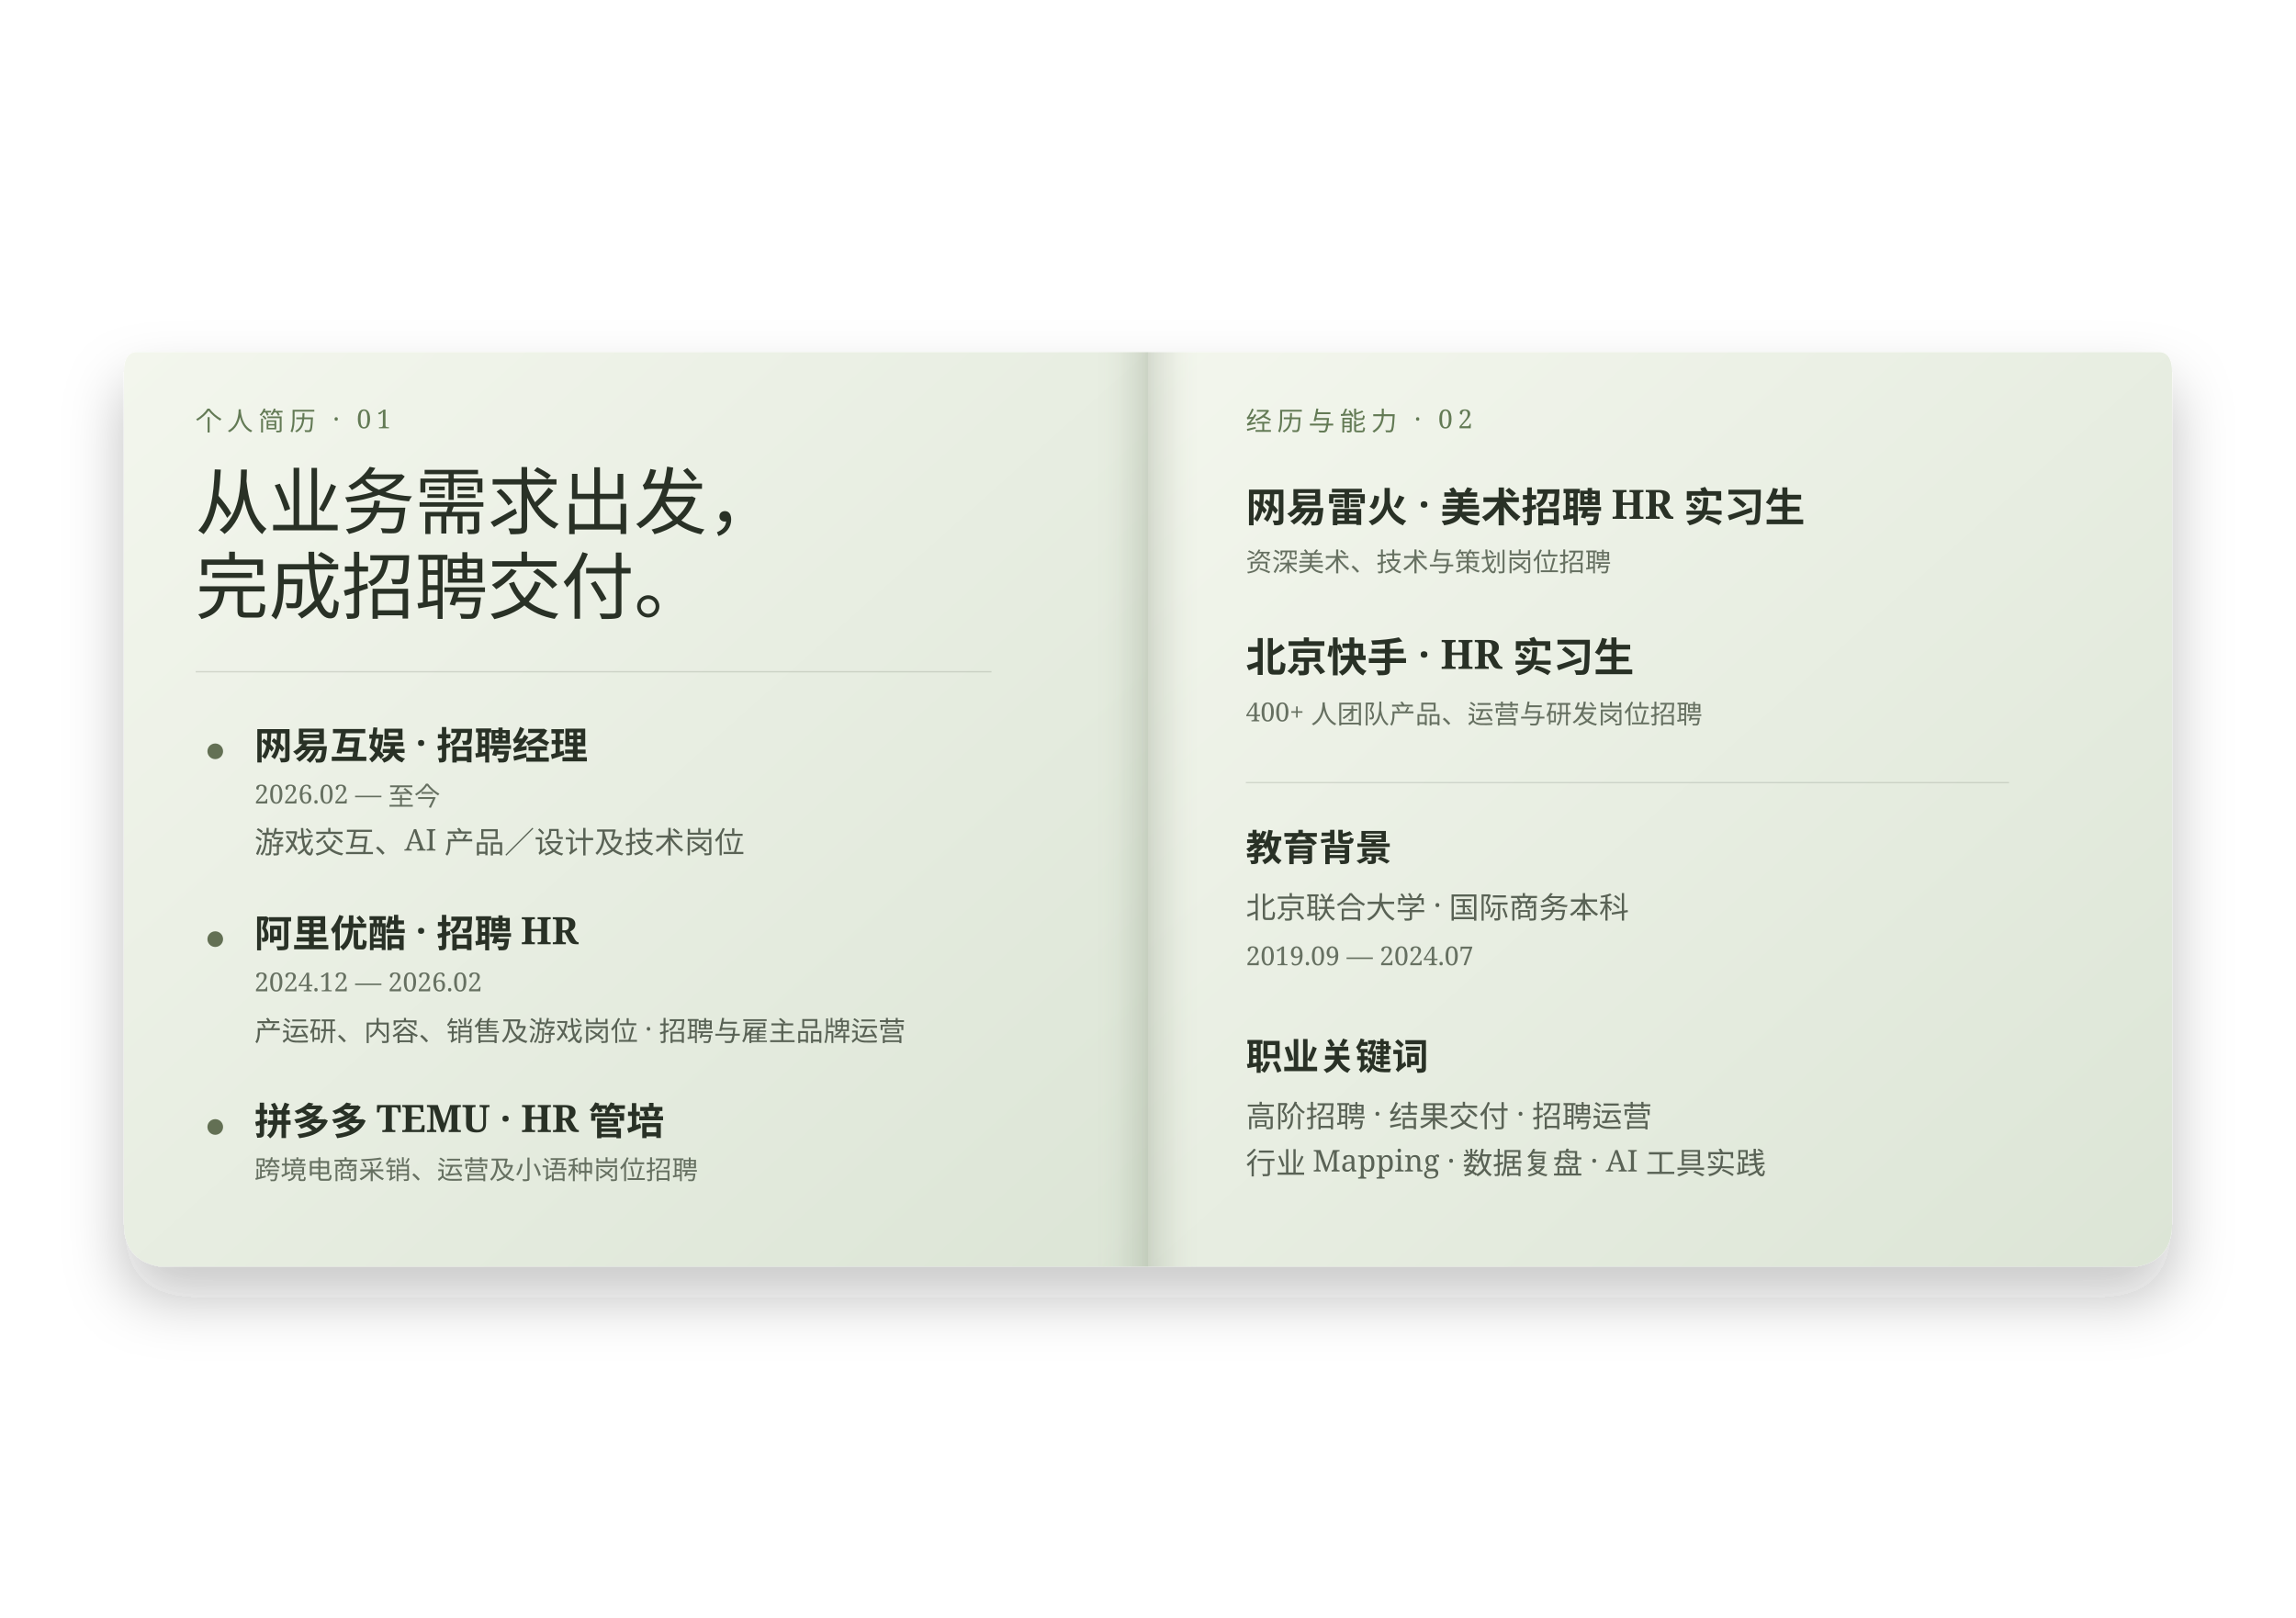
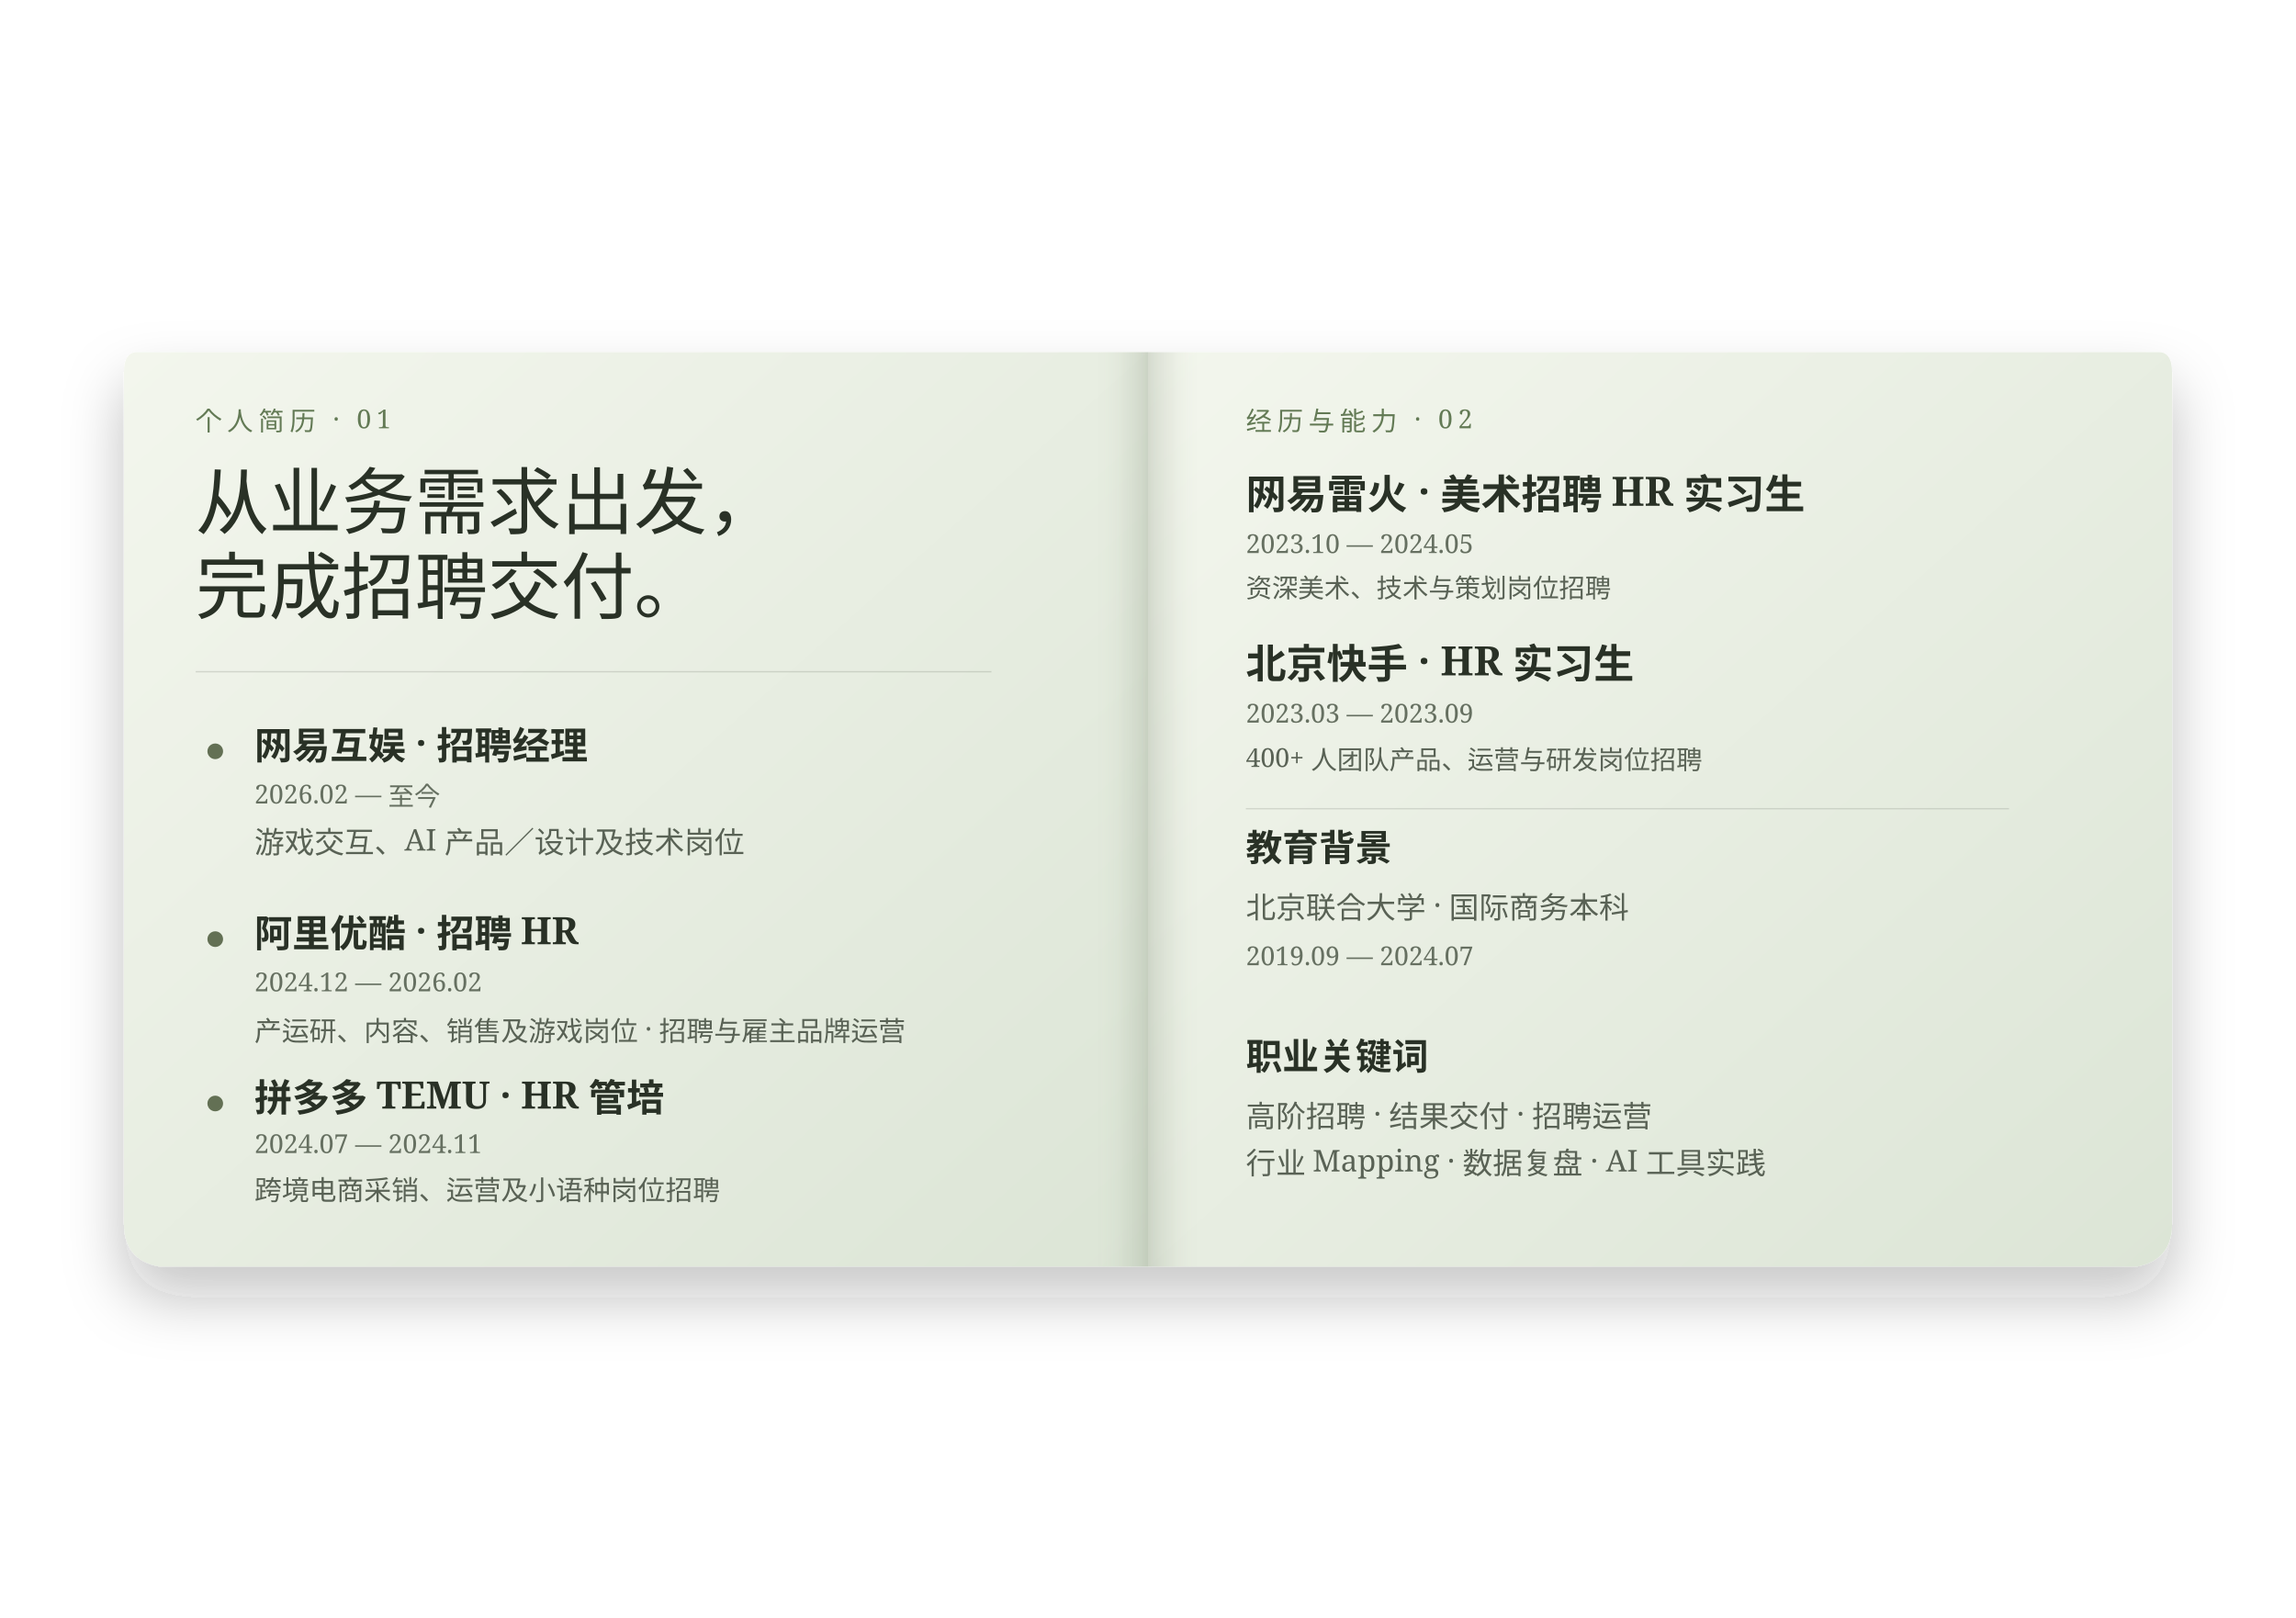
<svg xmlns="http://www.w3.org/2000/svg" width="1760" height="1240" viewBox="0 0 1760 1240">
  <defs>
    <filter id="s" x="-20%" y="-30%" width="140%" height="170%">
      <feDropShadow dx="0" dy="24" stdDeviation="22" flood-color="#20271d" flood-opacity=".25" />
    </filter>
    <linearGradient id="p" x1="0" y1="0" x2="1" y2="1">
      <stop stop-color="#f3f6ed" />
      <stop offset="1" stop-color="#dce5d6" />
    </linearGradient>
    <linearGradient id="g">
      <stop stop-color="#c8d3c2" stop-opacity="0" />
      <stop offset=".5" stop-color="#68765f" stop-opacity=".22" />
      <stop offset="1" stop-color="#c8d3c2" stop-opacity="0" />
    </linearGradient>
  </defs>
  <g filter="url(#s)">
    <path d="M105 270Q95 270 95 286V938Q95 966 122 971H880V270Z" fill="url(#p)" />
    <path d="M880 270H1655Q1665 270 1665 286V938Q1665 966 1638 971H880Z" fill="url(#p)" />
  </g>
  <text x="150" y="330" fill="#637a55" font-size="20" letter-spacing="4" font-family="Newsreader, STSong, serif">个人简历 · 01</text>
  <text x="150" y="405" fill="#293126" font-size="56" font-family="Instrument Serif, STSong, serif">从业务需求出发，</text>
  <text x="150" y="470" fill="#293126" font-size="56" font-family="Instrument Serif, STSong, serif">完成招聘交付。</text>
  <line x1="150" y1="515" x2="760" y2="515" stroke="#293126" stroke-opacity=".15" />
  <g font-family="Newsreader, STSong, serif">
    <circle cx="165" cy="576" r="6" fill="#637054" />
    <text x="195" y="582" fill="#293126" font-size="29" font-weight="600">网易互娱 · 招聘经理</text>
    <text x="195" y="616" fill="#667061" font-size="20">2026.02 — 至今</text>
    <text x="195" y="654" fill="#596255" font-size="23">游戏交互、AI 产品／设计及技术岗位</text>
    <circle cx="165" cy="720" r="6" fill="#637054" />
    <text x="195" y="726" fill="#293126" font-size="29" font-weight="600">阿里优酷 · 招聘 HR</text>
    <text x="195" y="760" fill="#667061" font-size="20">2024.12 — 2026.02</text>
    <text x="195" y="798" fill="#596255" font-size="21">产运研、内容、销售及游戏岗位 · 招聘与雇主品牌运营</text>
-     <circle cx="165" cy="864" r="6" fill="#637054" />
-     <text x="195" y="870" fill="#293126" font-size="29" font-weight="600">拼多多 TEMU · HR 管培</text>
-     <text x="195" y="904" fill="#667061" font-size="20">跨境电商采销、运营及小语种岗位招聘</text>
+     <circle cx="165" cy="846" r="6" fill="#637054" />
+     <text x="195" y="852" fill="#293126" font-size="29" font-weight="600">拼多多 TEMU · HR 管培</text>
+     <text x="195" y="884" fill="#667061" font-size="20">2024.07 — 2024.11</text>
+     <text x="195" y="920" fill="#596255" font-size="21">跨境电商采销、运营及小语种岗位招聘</text>
  </g>
  <text x="955" y="330" fill="#637a55" font-size="20" letter-spacing="4" font-family="Newsreader, STSong, serif">经历与能力 · 02</text>
  <g font-family="Newsreader, STSong, serif">
-     <text x="955" y="400" fill="#293126" font-size="31" font-weight="600">网易雷火 · 美术招聘 HR 实习生</text>
-     <text x="955" y="438" fill="#667061" font-size="20">资深美术、技术与策划岗位招聘</text>
-     <text x="955" y="515" fill="#293126" font-size="31" font-weight="600">北京快手 · HR 实习生</text>
-     <text x="955" y="553" fill="#667061" font-size="20">400+ 人团队产品、运营与研发岗位招聘</text>
-     <line x1="955" y1="600" x2="1540" y2="600" stroke="#293126" stroke-opacity=".14" />
+     <text x="955" y="390" fill="#293126" font-size="31" font-weight="600">网易雷火 · 美术招聘 HR 实习生</text>
+     <text x="955" y="424" fill="#667061" font-size="20">2023.10 — 2024.05</text>
+     <text x="955" y="458" fill="#596255" font-size="20">资深美术、技术与策划岗位招聘</text>
+     <text x="955" y="520" fill="#293126" font-size="31" font-weight="600">北京快手 · HR 实习生</text>
+     <text x="955" y="554" fill="#667061" font-size="20">2023.03 — 2023.09</text>
+     <text x="955" y="588" fill="#596255" font-size="20">400+ 人团队产品、运营与研发岗位招聘</text>
+     <line x1="955" y1="620" x2="1540" y2="620" stroke="#293126" stroke-opacity=".14" />
    <text x="955" y="660" fill="#293126" font-size="28" font-weight="600">教育背景</text>
    <text x="955" y="704" fill="#596255" font-size="23">北京联合大学 · 国际商务本科</text>
    <text x="955" y="740" fill="#667061" font-size="20">2019.09 — 2024.07</text>
    <text x="955" y="820" fill="#293126" font-size="28" font-weight="600">职业关键词</text>
    <text x="955" y="864" fill="#596255" font-size="23">高阶招聘 · 结果交付 · 招聘运营</text>
    <text x="955" y="900" fill="#596255" font-size="23">行业 Mapping · 数据复盘 · AI 工具实践</text>
  </g>
  <rect x="842" y="270" width="76" height="701" fill="url(#g)" />
</svg>
